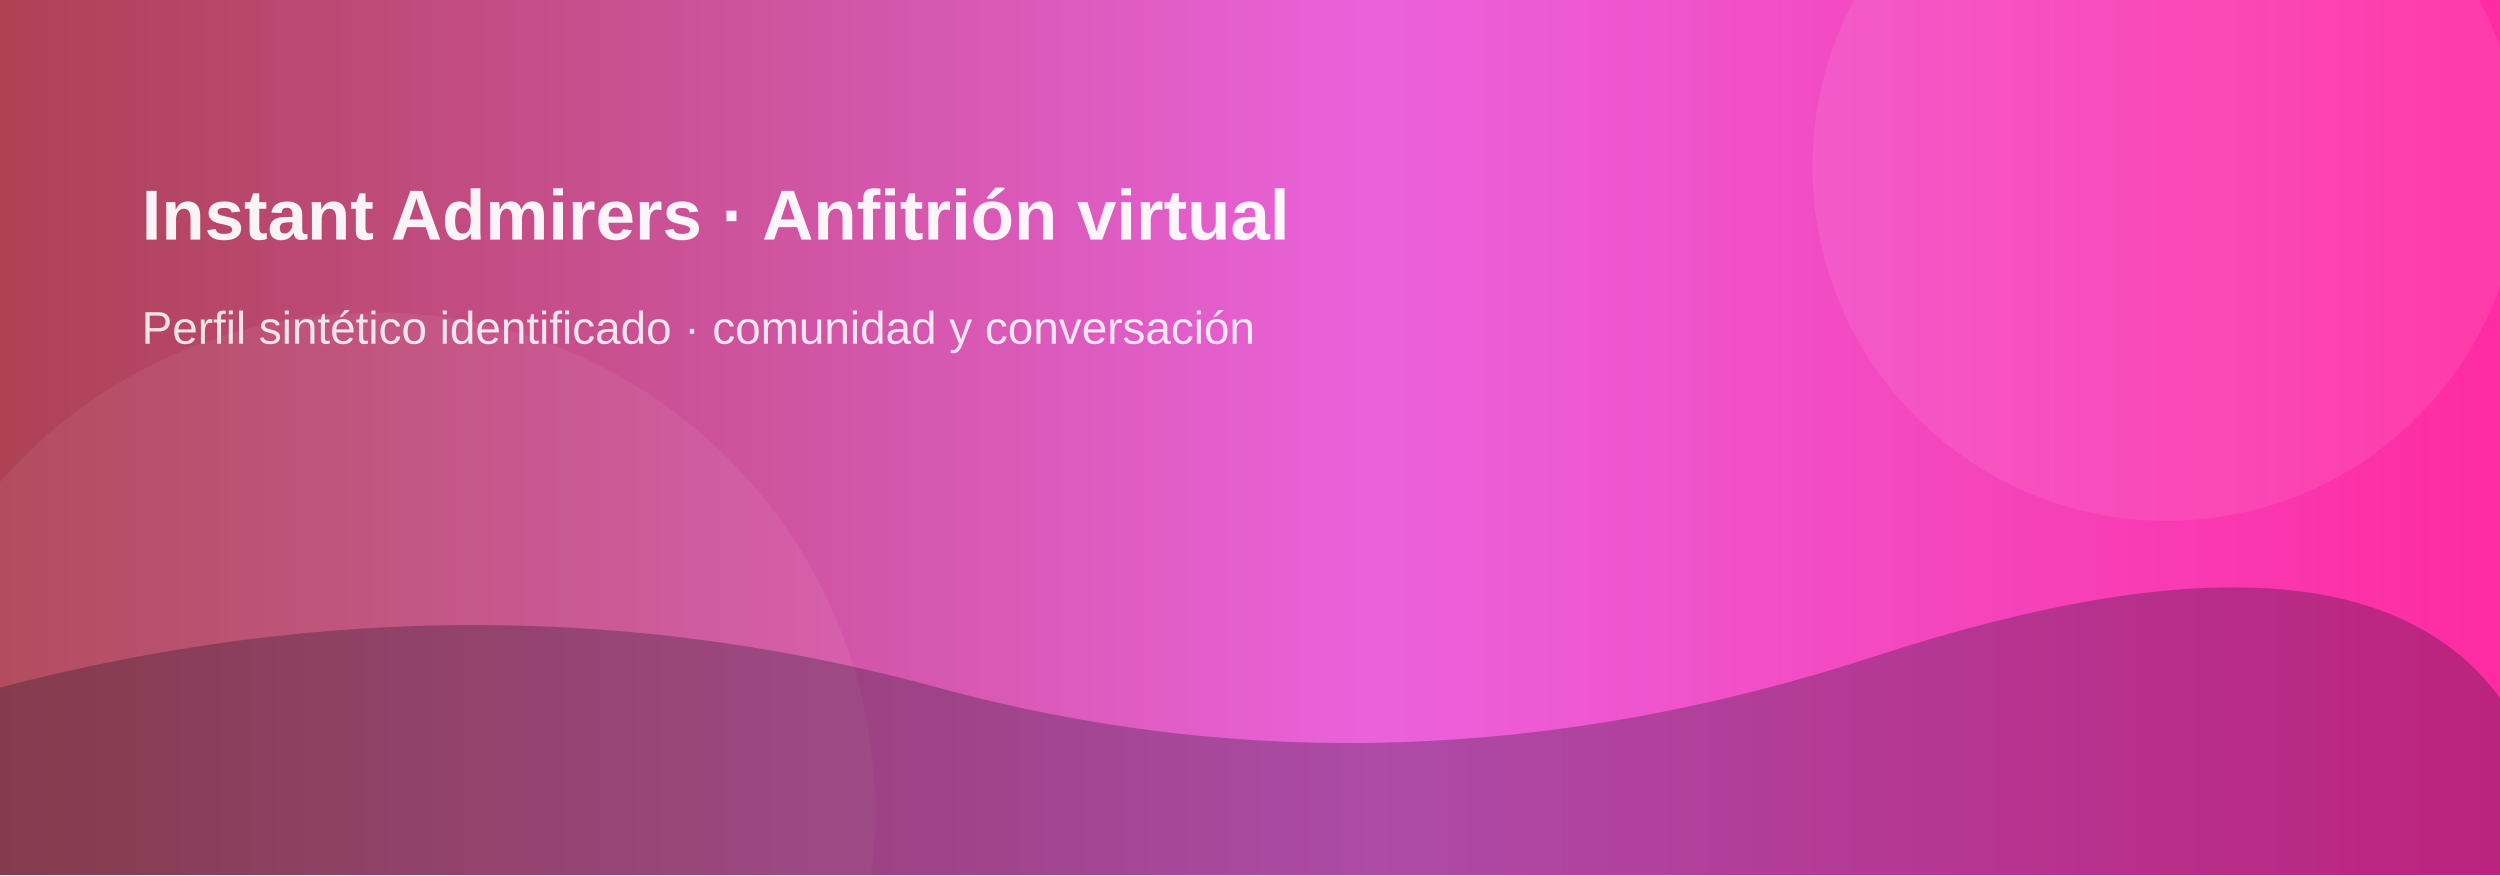
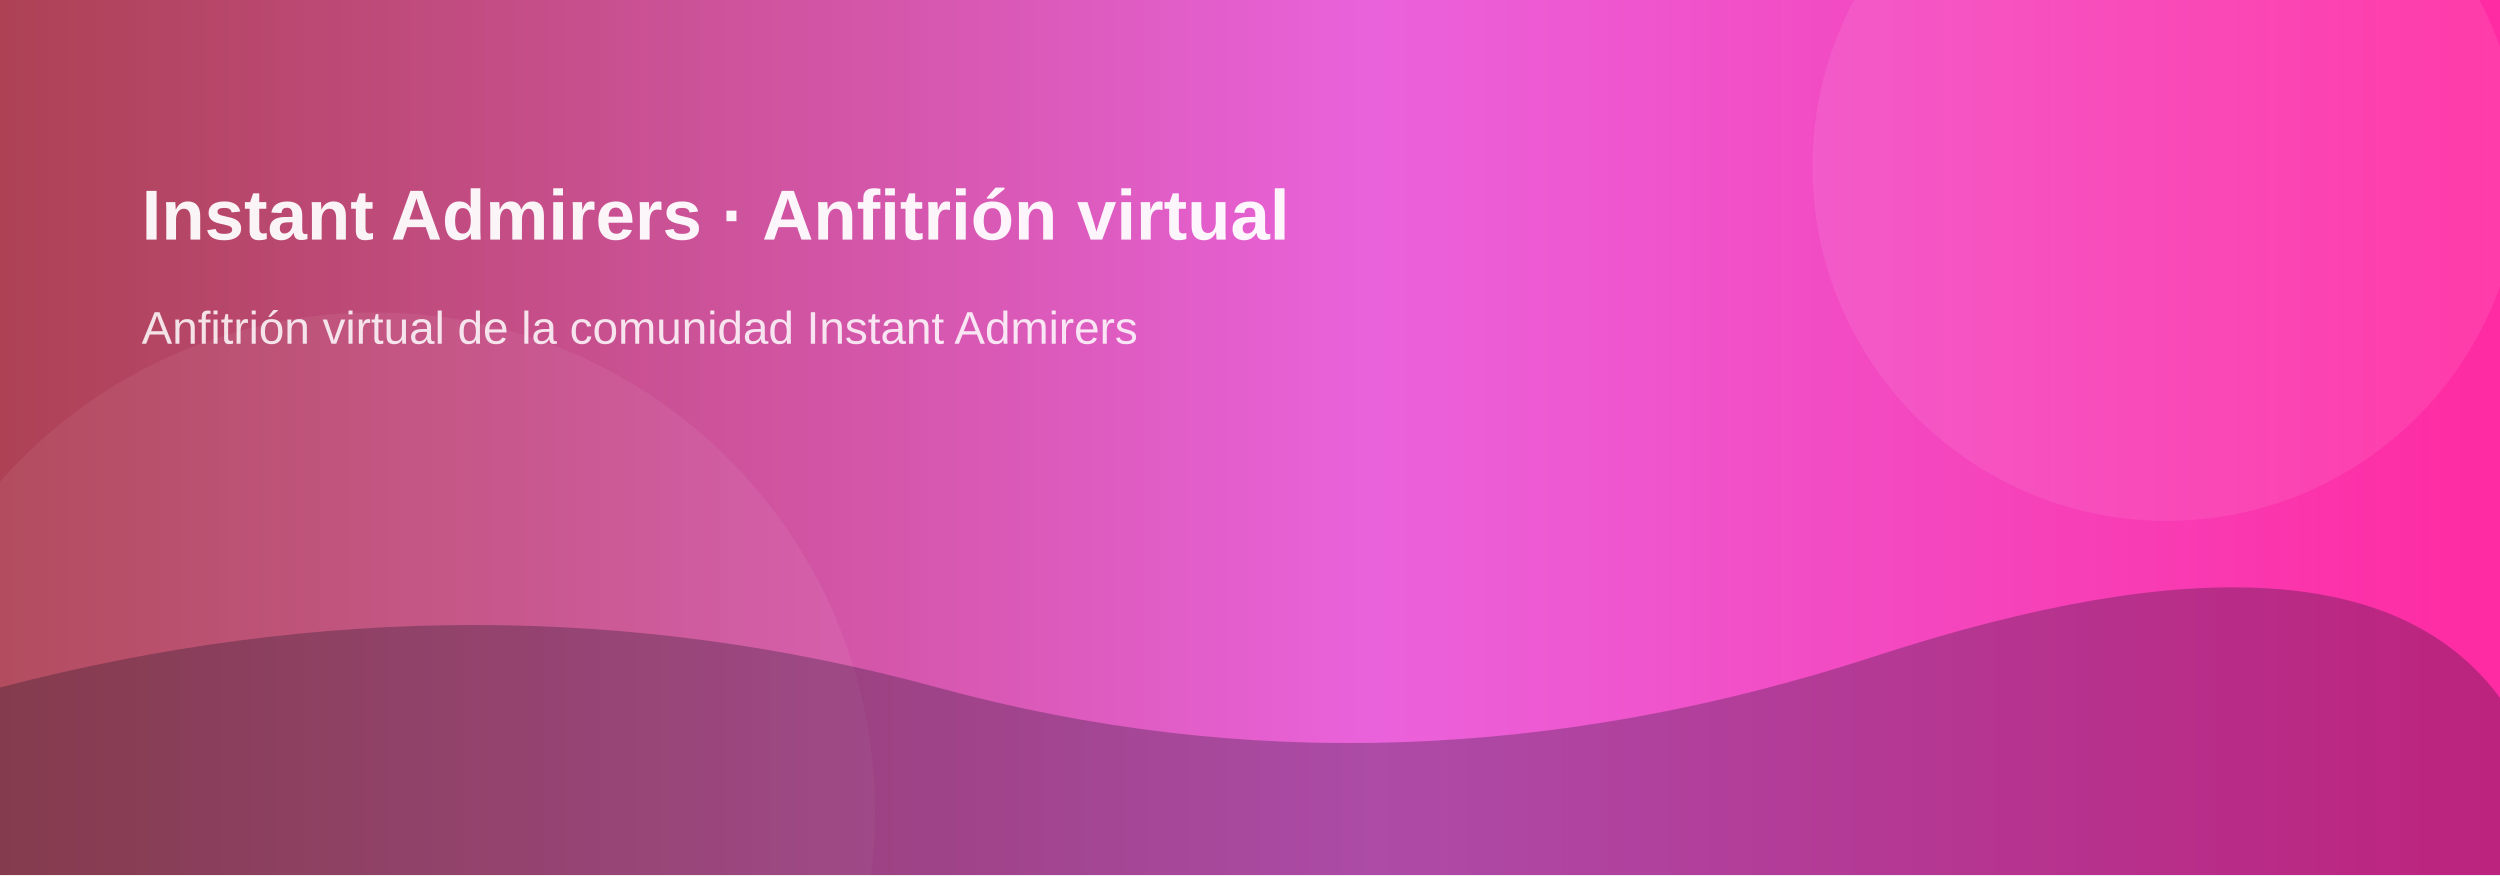
<svg xmlns="http://www.w3.org/2000/svg" viewBox="0 0 1200 420">
  <defs>
    <linearGradient id="g" x1="0" x2="1">
      <stop stop-color="#ad4153" />
      <stop offset=".55" stop-color="#ea62db" />
      <stop offset="1" stop-color="#ff2aa1" />
    </linearGradient>
  </defs>
  <rect width="1200" height="420" fill="url(#g)" />
  <circle cx="1040" cy="80" r="170" fill="#fff" opacity=".08" />
  <circle cx="180" cy="390" r="240" fill="#fff" opacity=".06" />
  <path d="M0 330 Q230 270 450 330 T900 315 T1200 335 V420 H0Z" fill="#0d1020" opacity=".28" />
  <text x="68" y="115" fill="#fff" font-family="Arial,sans-serif" font-size="34" font-weight="700" opacity=".94">Instant Admirers · Anfitrión virtual</text>
-   <text x="68" y="165" fill="#fff" font-family="Arial,sans-serif" font-size="22" opacity=".84">Perfil sintético identificado · comunidad y conversación</text>
+   <text x="68" y="165" fill="#fff" font-family="Arial,sans-serif" font-size="22" opacity=".84">Anfitrión virtual de la comunidad Instant Admirers</text>
</svg>
